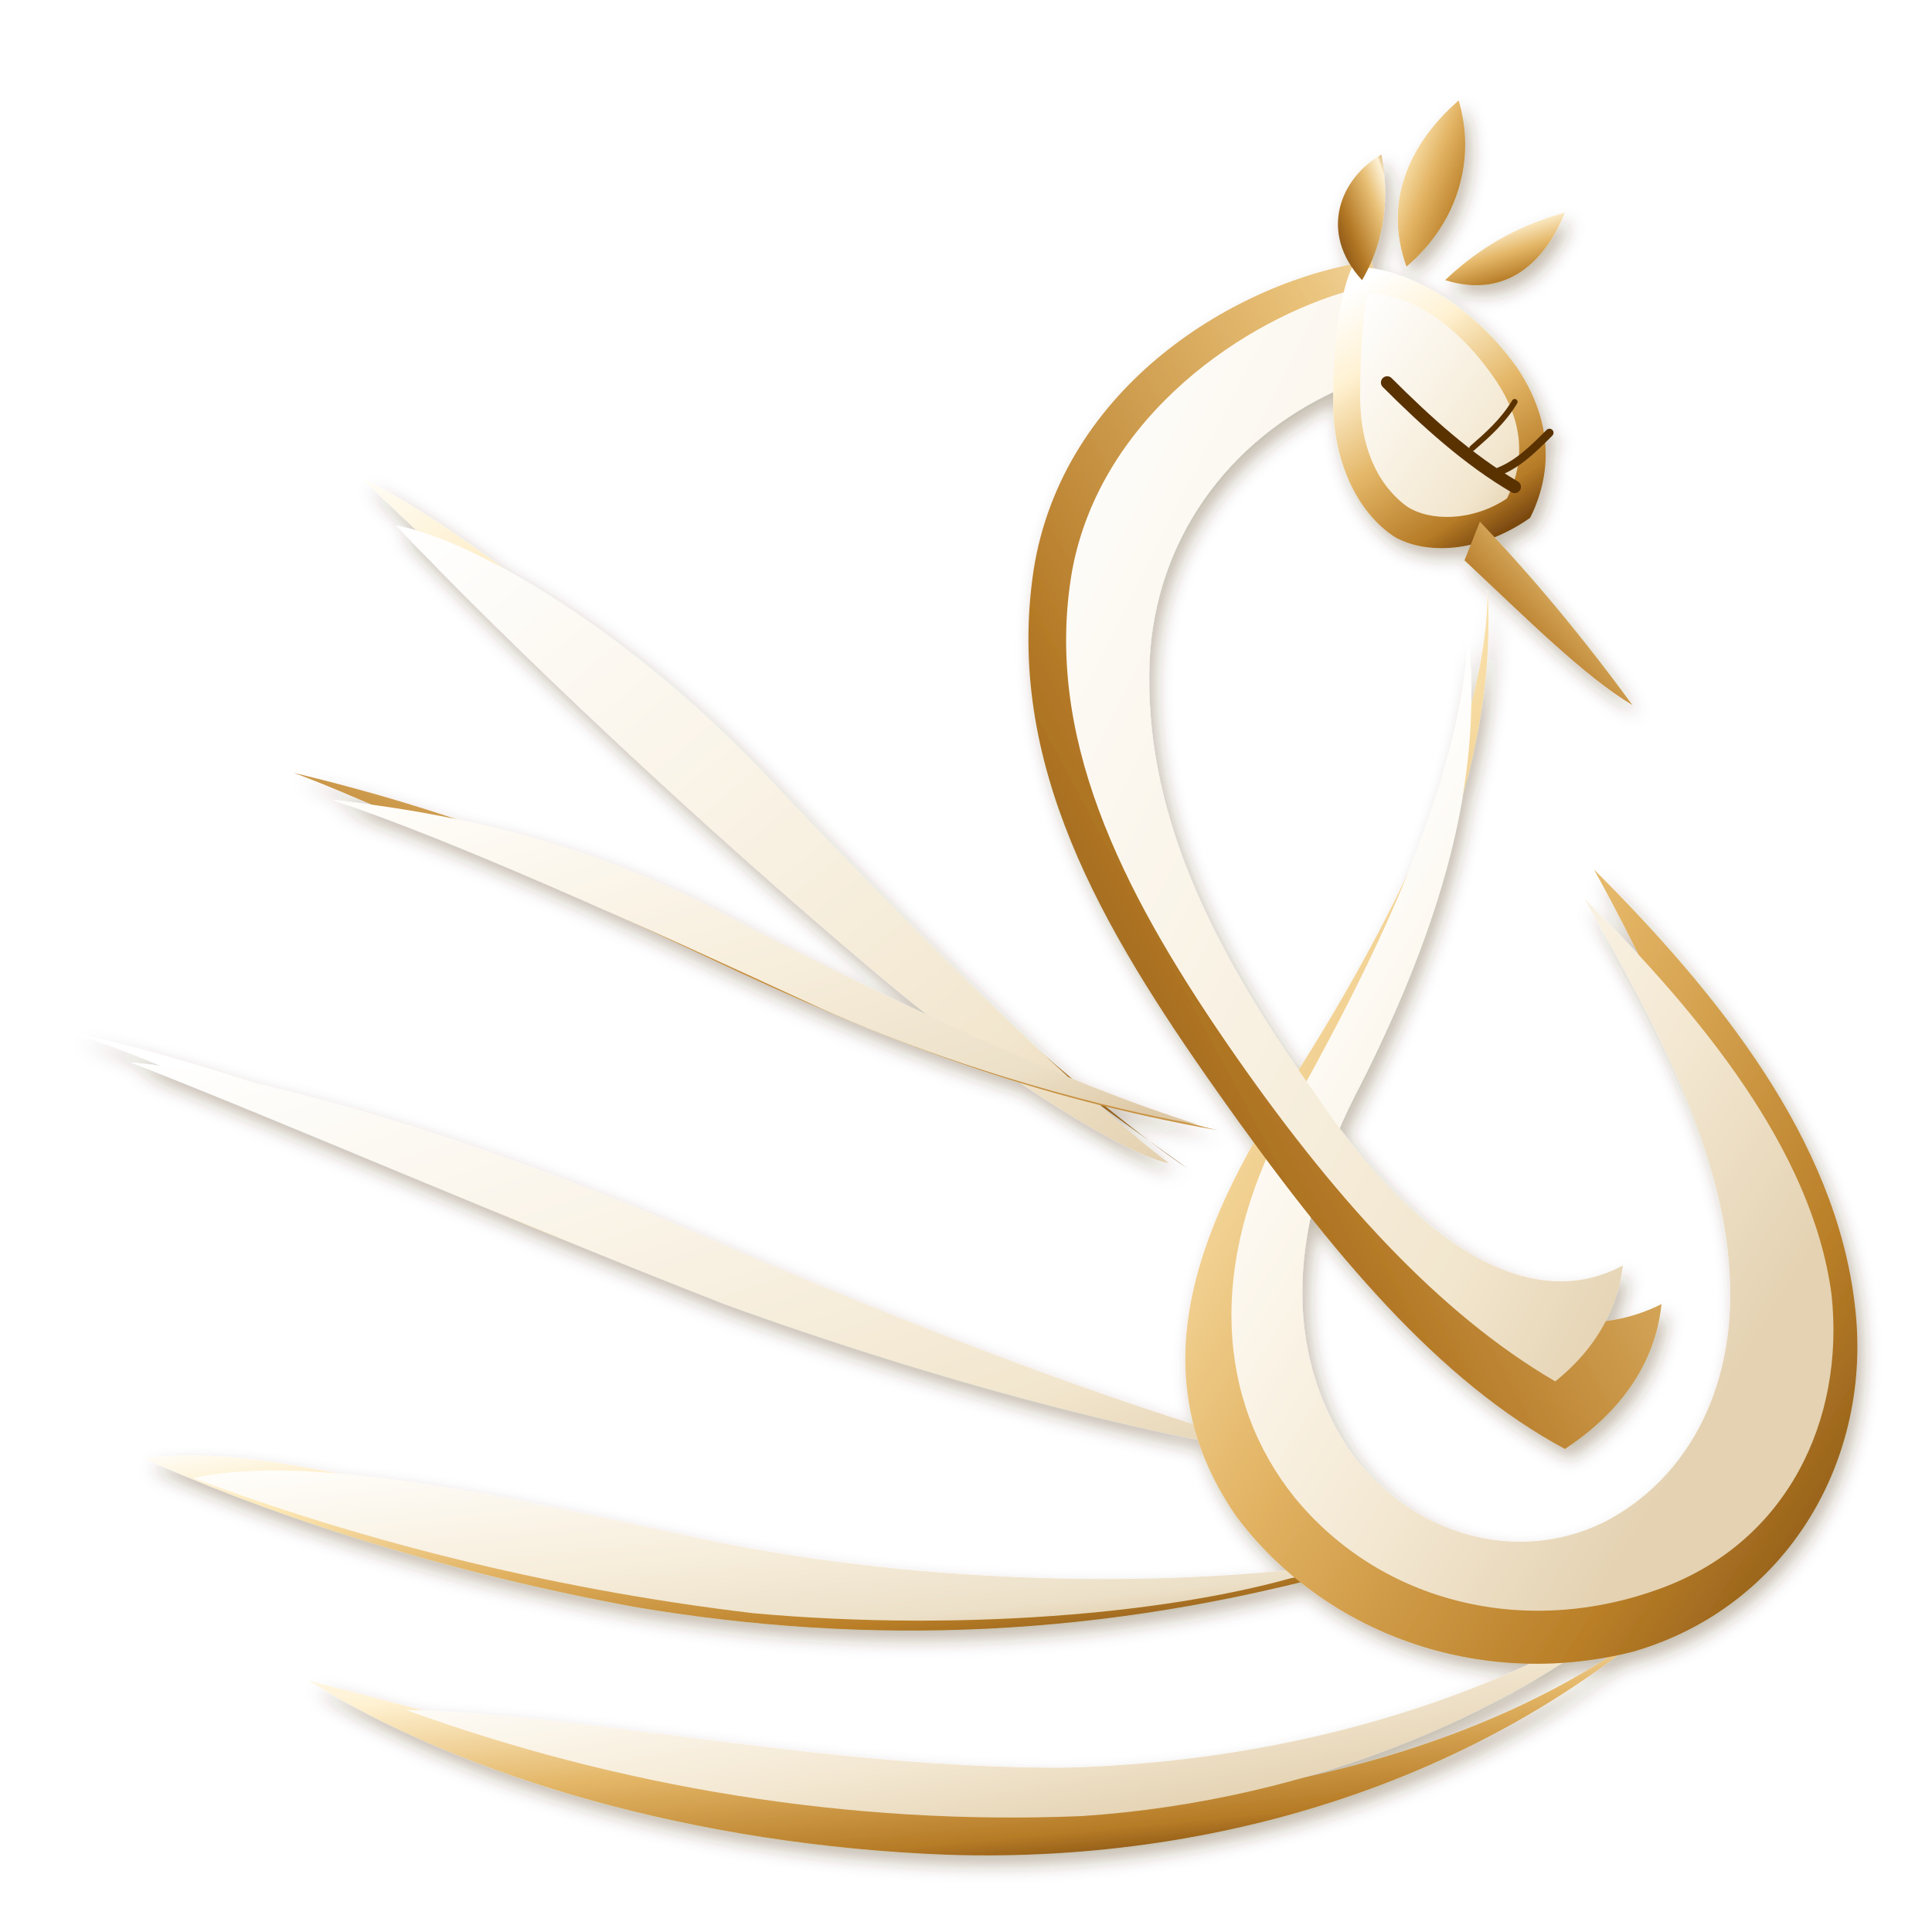
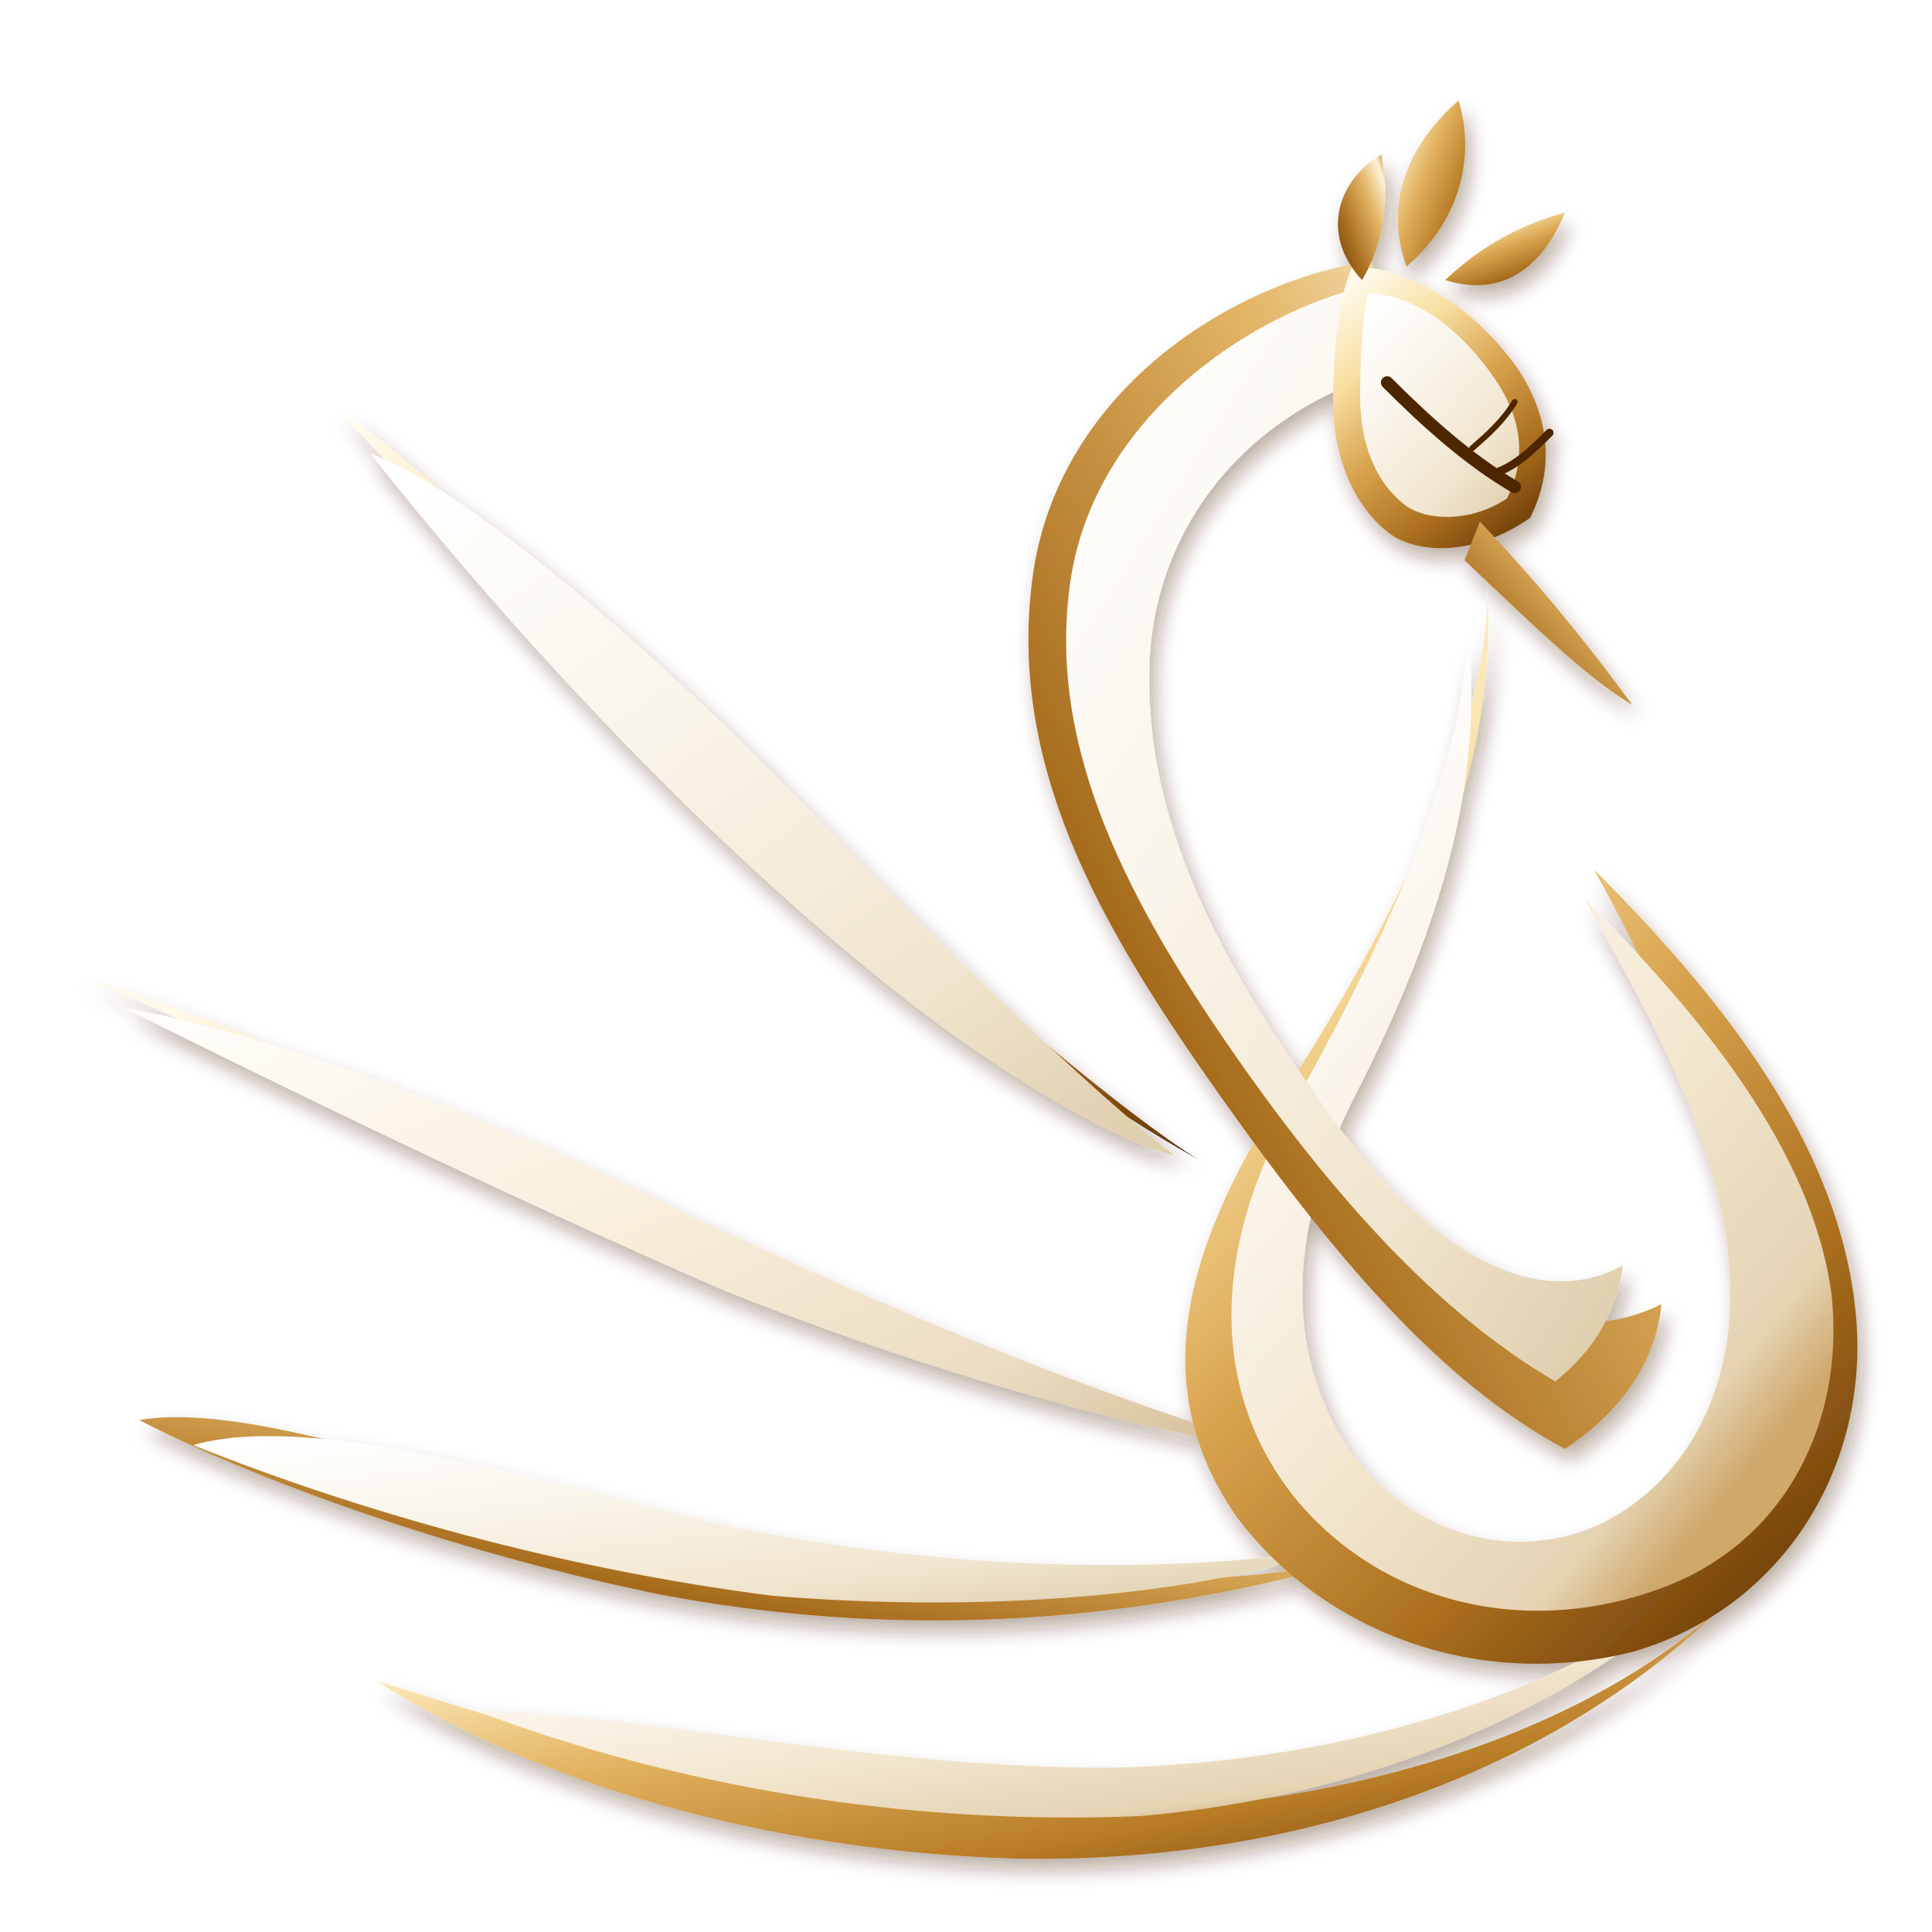
<svg xmlns="http://www.w3.org/2000/svg" viewBox="0 0 1000 1000" width="100%" height="100%">
  <defs>
-     <linearGradient id="goldHighlight" x1="0%" y1="0%" x2="100%" y2="100%">
-       <stop offset="0%" stop-color="#FFFDF7" />
-       <stop offset="20%" stop-color="#FDE8B6" />
-       <stop offset="48%" stop-color="#E2B363" />
-       <stop offset="78%" stop-color="#BA7F28" />
-       <stop offset="100%" stop-color="#7C4C12" />
+     <linearGradient id="goldEdge1" x1="0%" y1="0%" x2="100%" y2="100%">
+       <stop offset="0%" stop-color="#FFFDF5" />
+       <stop offset="18%" stop-color="#FBE6B3" />
+       <stop offset="42%" stop-color="#E1B15E" />
+       <stop offset="72%" stop-color="#B87C26" />
+       <stop offset="90%" stop-color="#885213" />
+       <stop offset="100%" stop-color="#5C3307" />
    </linearGradient>
-     <linearGradient id="goldGleam" x1="25%" y1="0%" x2="75%" y2="100%">
+     <linearGradient id="goldEdge2" x1="20%" y1="0%" x2="80%" y2="100%">
+       <stop offset="0%" stop-color="#FFF9EA" />
+       <stop offset="25%" stop-color="#F8DE9F" />
+       <stop offset="50%" stop-color="#D9A44F" />
+       <stop offset="78%" stop-color="#AA6E1D" />
+       <stop offset="100%" stop-color="#6E3E0A" />
+     </linearGradient>
+     <linearGradient id="goldEdge3" x1="0%" y1="100%" x2="100%" y2="0%">
+       <stop offset="0%" stop-color="#6A3B09" />
+       <stop offset="30%" stop-color="#A86D1E" />
+       <stop offset="65%" stop-color="#E2B464" />
+       <stop offset="88%" stop-color="#FDF1D5" />
+       <stop offset="100%" stop-color="#C28932" />
+     </linearGradient>
+     <linearGradient id="ivoryFill1" x1="10%" y1="0%" x2="90%" y2="100%">
      <stop offset="0%" stop-color="#FFFFFF" />
-       <stop offset="25%" stop-color="#FFF2D3" />
-       <stop offset="55%" stop-color="#E4B768" />
-       <stop offset="85%" stop-color="#B67B26" />
-       <stop offset="100%" stop-color="#6F3F0B" />
+       <stop offset="35%" stop-color="#FAF5EB" />
+       <stop offset="75%" stop-color="#F0E5CE" />
+       <stop offset="100%" stop-color="#E0CFAE" />
    </linearGradient>
-     <linearGradient id="goldEdge" x1="0%" y1="100%" x2="100%" y2="0%">
-       <stop offset="0%" stop-color="#72410C" />
-       <stop offset="35%" stop-color="#B47926" />
-       <stop offset="70%" stop-color="#E9C178" />
-       <stop offset="90%" stop-color="#FDF1D5" />
-       <stop offset="100%" stop-color="#C78E36" />
+     <linearGradient id="ivoryFill2" x1="0%" y1="10%" x2="100%" y2="90%">
+       <stop offset="0%" stop-color="#FFFDF9" />
+       <stop offset="45%" stop-color="#F8EEDB" />
+       <stop offset="80%" stop-color="#EBDDC3" />
+       <stop offset="100%" stop-color="#D7BF9A" />
    </linearGradient>
-     <linearGradient id="creamFill1" x1="0%" y1="0%" x2="100%" y2="100%">
+     <linearGradient id="ivoryBreast" x1="20%" y1="10%" x2="80%" y2="90%">
      <stop offset="0%" stop-color="#FFFFFF" />
-       <stop offset="40%" stop-color="#FAF4E8" />
-       <stop offset="80%" stop-color="#F2E6CE" />
-       <stop offset="100%" stop-color="#E3D0AF" />
-     </linearGradient>
-     <linearGradient id="creamFill2" x1="10%" y1="0%" x2="90%" y2="100%">
-       <stop offset="0%" stop-color="#FFFDF9" />
-       <stop offset="50%" stop-color="#F7EEDC" />
-       <stop offset="85%" stop-color="#ECE0C8" />
-       <stop offset="100%" stop-color="#DEC9A6" />
-     </linearGradient>
-     <linearGradient id="creamBreast" x1="20%" y1="20%" x2="80%" y2="80%">
-       <stop offset="0%" stop-color="#FFFFFF" />
-       <stop offset="30%" stop-color="#FBF5E9" />
-       <stop offset="65%" stop-color="#F3E7D1" />
-       <stop offset="100%" stop-color="#E4D2B2" />
+       <stop offset="28%" stop-color="#FAF4EA" />
+       <stop offset="60%" stop-color="#F2E6CE" />
+       <stop offset="90%" stop-color="#E5D3B3" />
+       <stop offset="100%" stop-color="#CFA86B" />
    </linearGradient>
    <filter id="softShade" x="-10%" y="-10%" width="125%" height="125%">
-       <feDropShadow dx="3" dy="5" stdDeviation="4.5" flood-color="#4A2807" flood-opacity="0.32" />
+       <feDropShadow dx="3" dy="6" stdDeviation="5" flood-color="#422405" flood-opacity="0.35" />
    </filter>
  </defs>
-   <g id="golden-swan" filter="url(#softShade)">
-     <path d="M 188 248 C 225 285, 330 380, 415 450 C 510 530, 580 580, 615 605 C 570 575, 480 495, 395 410 C 310 325, 220 262, 188 248 Z" fill="url(#goldHighlight)" />
-     <path d="M 205 272 C 265 335, 360 425, 455 505 C 530 568, 590 600, 605 602 C 565 572, 480 490, 400 405 C 330 330, 248 280, 205 272 Z" fill="url(#creamFill1)" />
-     <path d="M 152 400 C 185 412, 280 455, 365 495 C 460 540, 535 568, 630 585 C 560 568, 460 525, 360 475 C 265 428, 185 408, 152 400 Z" fill="url(#goldEdge)" />
-     <path d="M 172 414 C 235 435, 330 478, 425 522 C 510 560, 595 578, 620 582 C 555 562, 460 518, 365 468 C 285 428, 208 418, 172 414 Z" fill="url(#creamFill2)" />
-     <path d="M 38 535 C 75 545, 180 595, 275 635 C 385 680, 500 705, 690 760 C 590 735, 480 695, 360 645 C 240 595, 95 545, 38 535 Z" fill="url(#goldGleam)" />
-     <path d="M 68 550 C 145 580, 260 630, 375 675 C 485 715, 600 745, 678 755 C 585 730, 475 688, 360 638 C 245 588, 130 555, 68 550 Z" fill="url(#creamFill1)" />
-     <path d="M 75 755 C 130 780, 220 812, 330 832 C 450 852, 570 848, 700 812 C 610 828, 480 828, 360 805 C 240 780, 135 745, 75 755 Z" fill="url(#goldHighlight)" />
-     <path d="M 100 765 C 180 795, 280 822, 390 835 C 500 845, 620 835, 690 810 C 600 822, 480 820, 370 798 C 260 774, 160 752, 100 765 Z" fill="url(#creamFill2)" />
-     <path d="M 160 870 C 240 920, 360 955, 490 960 C 640 965, 780 915, 875 825 C 805 890, 680 935, 530 935 C 380 935, 260 895, 160 870 Z" fill="url(#goldGleam)" />
-     <path d="M 210 885 C 320 925, 440 945, 560 940 C 680 932, 790 885, 860 822 C 785 875, 675 912, 550 915 C 425 915, 310 888, 210 885 Z" fill="url(#creamBreast)" />
-     <path d="M 770 305 C 770 380, 720 480, 665 565 C 610 650, 595 720, 640 785 C 685 845, 765 875, 845 855 C 925 832, 970 755, 960 675 C 950 590, 890 515, 825 450 C 850 495, 890 575, 905 655 C 915 725, 885 785, 835 810 C 780 835, 715 815, 678 765 C 640 710, 645 640, 690 560 C 740 475, 775 390, 770 305 Z" fill="url(#goldHighlight)" />
-     <path d="M 760 330 C 755 410, 710 500, 665 580 C 625 655, 630 725, 670 775 C 715 830, 790 848, 860 822 C 925 798, 955 735, 948 670 C 938 595, 880 525, 820 465 C 845 510, 890 585, 895 655 C 900 715, 875 765, 830 788 C 785 810, 730 795, 698 750 C 665 700, 665 635, 705 560 C 745 480, 768 405, 760 330 Z" fill="url(#creamBreast)" />
-     <path d="M 710 135 C 640 145, 550 200, 535 295 C 520 395, 570 480, 630 565 C 690 650, 745 715, 810 750 C 848 725, 858 695, 860 675 C 800 705, 735 660, 675 580 C 615 500, 575 425, 578 340 C 580 270, 625 210, 690 185 C 720 172, 750 182, 775 208 C 788 222, 795 240, 790 260 C 778 270, 764 268, 752 260 C 738 240, 725 210, 710 135 Z" fill="url(#goldEdge)" />
-     <path d="M 700 150 C 645 165, 570 215, 555 295 C 540 380, 580 460, 635 540 C 690 620, 745 680, 805 715 C 830 695, 838 672, 840 655 C 790 682, 730 640, 680 565 C 625 488, 592 418, 595 342 C 598 280, 635 228, 692 202 C 720 190, 745 200, 768 222 C 775 230, 780 242, 778 252 C 768 258, 758 255, 748 248 C 735 230, 720 205, 700 150 Z" fill="url(#creamFill1)" />
-     <path d="M 700 138 C 725 138, 760 155, 785 190 C 802 215, 805 242, 792 268 C 768 285, 740 288, 722 278 C 702 265, 690 238, 690 208 C 690 172, 695 148, 700 138 Z" fill="url(#goldGleam)" />
-     <path d="M 708 152 C 730 152, 755 168, 775 198 C 788 218, 790 238, 780 258 C 762 270, 740 270, 728 262 C 712 250, 704 230, 704 205 C 704 178, 706 160, 708 152 Z" fill="url(#creamFill1)" />
-     <path d="M 728 138 C 715 102, 732 72, 755 52 C 764 82, 755 115, 728 138 Z" fill="url(#goldHighlight)" />
-     <path d="M 705 145 C 682 120, 694 92, 715 80 C 720 106, 715 128, 705 145 Z" fill="url(#goldEdge)" />
-     <path d="M 748 145 C 772 122, 796 114, 810 110 C 800 135, 780 155, 748 145 Z" fill="url(#goldGleam)" />
-     <path d="M 718 198 C 738 218, 760 238, 784 252" stroke="#5A3206" stroke-width="6.5" stroke-linecap="round" fill="none" />
-     <path d="M 776 244 C 786 240, 794 232, 802 224" stroke="#5A3206" stroke-width="4.2" stroke-linecap="round" fill="none" />
-     <path d="M 762 232 C 770 225, 778 218, 784 208" stroke="#5A3206" stroke-width="3" stroke-linecap="round" fill="none" />
-     <path d="M 766 270 C 785 290, 812 320, 845 365 C 820 350, 790 320, 758 290 Z" fill="url(#goldEdge)" />
+   <g id="swan-logo" filter="url(#softShade)">
+     <path d="M 175 212 C 220 260, 320 370, 410 448 C 505 528, 580 578, 620 600 C 575 572, 480 490, 390 405 C 300 318, 208 232, 175 212 Z" fill="url(#goldEdge1)" />
+     <path d="M 192 235 C 255 315, 350 420, 445 498 C 525 565, 590 595, 608 598 C 568 568, 482 485, 400 400 C 322 322, 235 250, 192 235 Z" fill="url(#ivoryFill1)" />
+     <path d="M 38 505 C 75 515, 185 575, 280 622 C 390 675, 510 710, 680 762 C 585 735, 475 692, 360 638 C 240 582, 100 520, 38 505 Z" fill="url(#goldEdge2)" />
+     <path d="M 65 522 C 145 562, 260 618, 375 668 C 485 712, 595 742, 668 752 C 578 726, 468 682, 355 628 C 242 572, 128 532, 65 522 Z" fill="url(#ivoryFill2)" />
+     <path d="M 72 735 C 130 765, 230 802, 340 825 C 460 848, 580 842, 700 808 C 610 825, 480 822, 360 798 C 240 768, 132 725, 72 735 Z" fill="url(#goldEdge3)" />
+     <path d="M 100 748 C 185 782, 290 812, 400 826 C 510 835, 620 826, 688 802 C 598 816, 478 812, 368 788 C 258 760, 155 732, 100 748 Z" fill="url(#ivoryFill1)" />
+     <path d="M 195 870 C 275 922, 395 958, 525 962 C 675 965, 810 915, 898 825 C 830 892, 705 938, 555 938 C 405 938, 285 898, 195 870 Z" fill="url(#goldEdge1)" />
+     <path d="M 245 885 C 350 925, 470 945, 590 940 C 710 930, 818 882, 882 820 C 810 875, 700 912, 575 915 C 450 915, 340 888, 245 885 Z" fill="url(#ivoryBreast)" />
+     <path d="M 770 305 C 770 380, 720 480, 665 565 C 610 650, 595 720, 640 785 C 685 845, 765 875, 845 855 C 925 832, 970 755, 960 675 C 950 590, 890 515, 825 450 C 850 495, 890 575, 905 655 C 915 725, 885 785, 835 810 C 780 835, 715 815, 678 765 C 640 710, 645 640, 690 560 C 740 475, 775 390, 770 305 Z" fill="url(#goldEdge2)" />
+     <path d="M 760 330 C 755 410, 710 500, 665 580 C 625 655, 630 725, 670 775 C 715 830, 790 848, 860 822 C 925 798, 955 735, 948 670 C 938 595, 880 525, 820 465 C 845 510, 890 585, 895 655 C 900 715, 875 765, 830 788 C 785 810, 730 795, 698 750 C 665 700, 665 635, 705 560 C 745 480, 768 405, 760 330 Z" fill="url(#ivoryBreast)" />
+     <path d="M 710 135 C 640 145, 550 200, 535 295 C 520 395, 570 480, 630 565 C 690 650, 745 715, 810 750 C 848 725, 858 695, 860 675 C 800 705, 735 660, 675 580 C 615 500, 575 425, 578 340 C 580 270, 625 210, 690 185 C 720 172, 750 182, 775 208 C 788 222, 795 240, 790 260 C 778 270, 764 268, 752 260 C 738 240, 725 210, 710 135 Z" fill="url(#goldEdge3)" />
+     <path d="M 700 150 C 645 165, 570 215, 555 295 C 540 380, 580 460, 635 540 C 690 620, 745 680, 805 715 C 830 695, 838 672, 840 655 C 790 682, 730 640, 680 565 C 625 488, 592 418, 595 342 C 598 280, 635 228, 692 202 C 720 190, 745 200, 768 222 C 775 230, 780 242, 778 252 C 768 258, 758 255, 748 248 C 735 230, 720 205, 700 150 Z" fill="url(#ivoryFill1)" />
+     <path d="M 700 138 C 725 138, 760 155, 785 190 C 802 215, 805 242, 792 268 C 768 285, 740 288, 722 278 C 702 265, 690 238, 690 208 C 690 172, 695 148, 700 138 Z" fill="url(#goldEdge2)" />
+     <path d="M 708 152 C 730 152, 755 168, 775 198 C 788 218, 790 238, 780 258 C 762 270, 740 270, 728 262 C 712 250, 704 230, 704 205 C 704 178, 706 160, 708 152 Z" fill="url(#ivoryFill1)" />
+     <path d="M 728 138 C 715 102, 732 72, 755 52 C 764 82, 755 115, 728 138 Z" fill="url(#goldEdge1)" />
+     <path d="M 705 145 C 682 120, 694 92, 715 80 C 720 106, 715 128, 705 145 Z" fill="url(#goldEdge3)" />
+     <path d="M 748 145 C 772 122, 796 114, 810 110 C 800 135, 780 155, 748 145 Z" fill="url(#goldEdge2)" />
+     <path d="M 718 198 C 738 218, 760 238, 784 252" stroke="#4D2804" stroke-width="6.5" stroke-linecap="round" fill="none" />
+     <path d="M 776 244 C 786 240, 794 232, 802 224" stroke="#4D2804" stroke-width="4.2" stroke-linecap="round" fill="none" />
+     <path d="M 762 232 C 770 225, 778 218, 784 208" stroke="#4D2804" stroke-width="3" stroke-linecap="round" fill="none" />
+     <path d="M 766 270 C 785 290, 812 320, 845 365 C 820 350, 790 320, 758 290 Z" fill="url(#goldEdge3)" />
  </g>
</svg>
